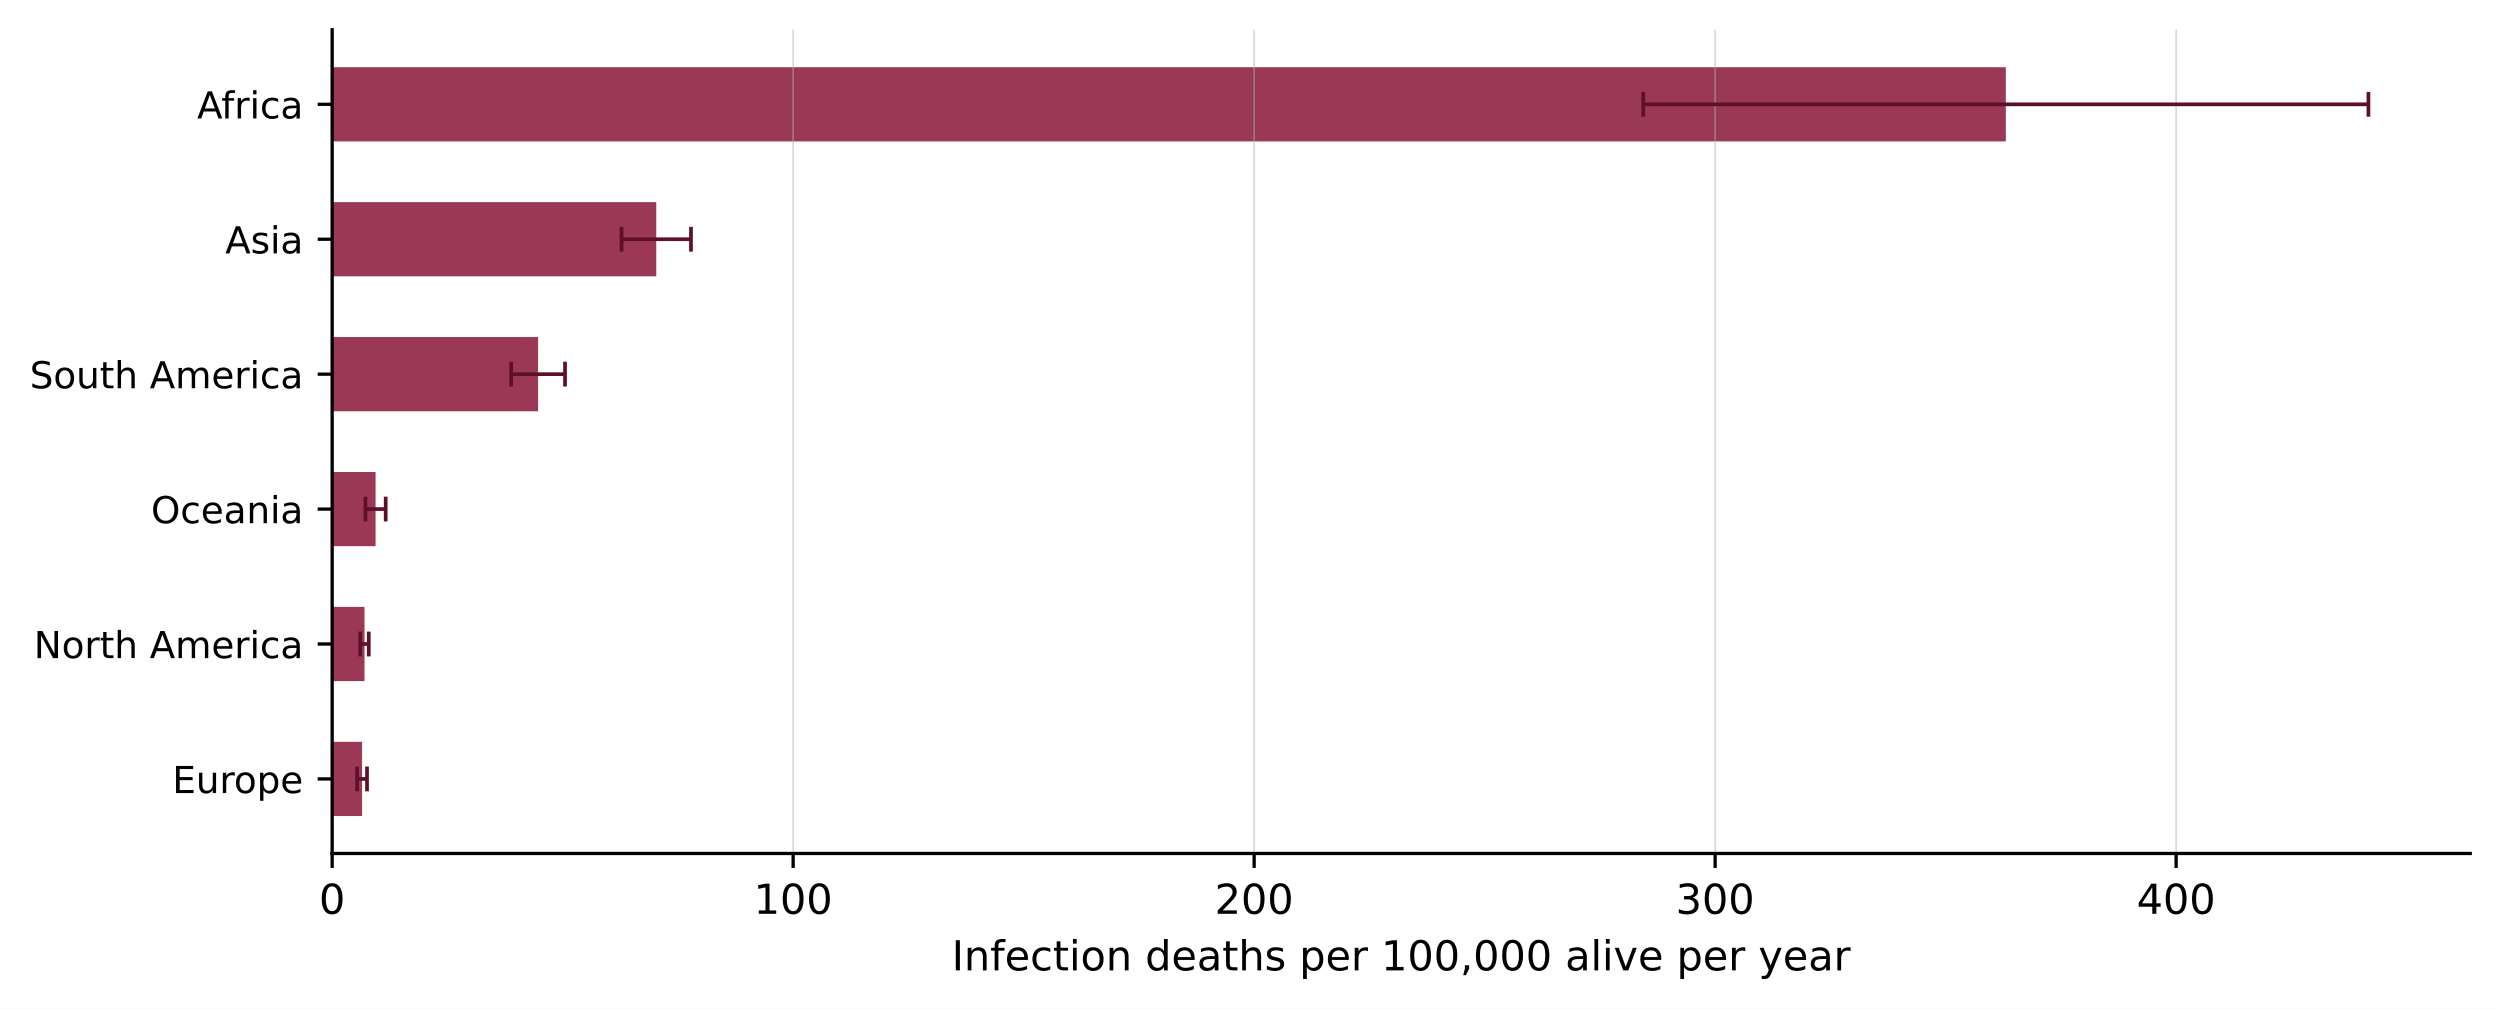
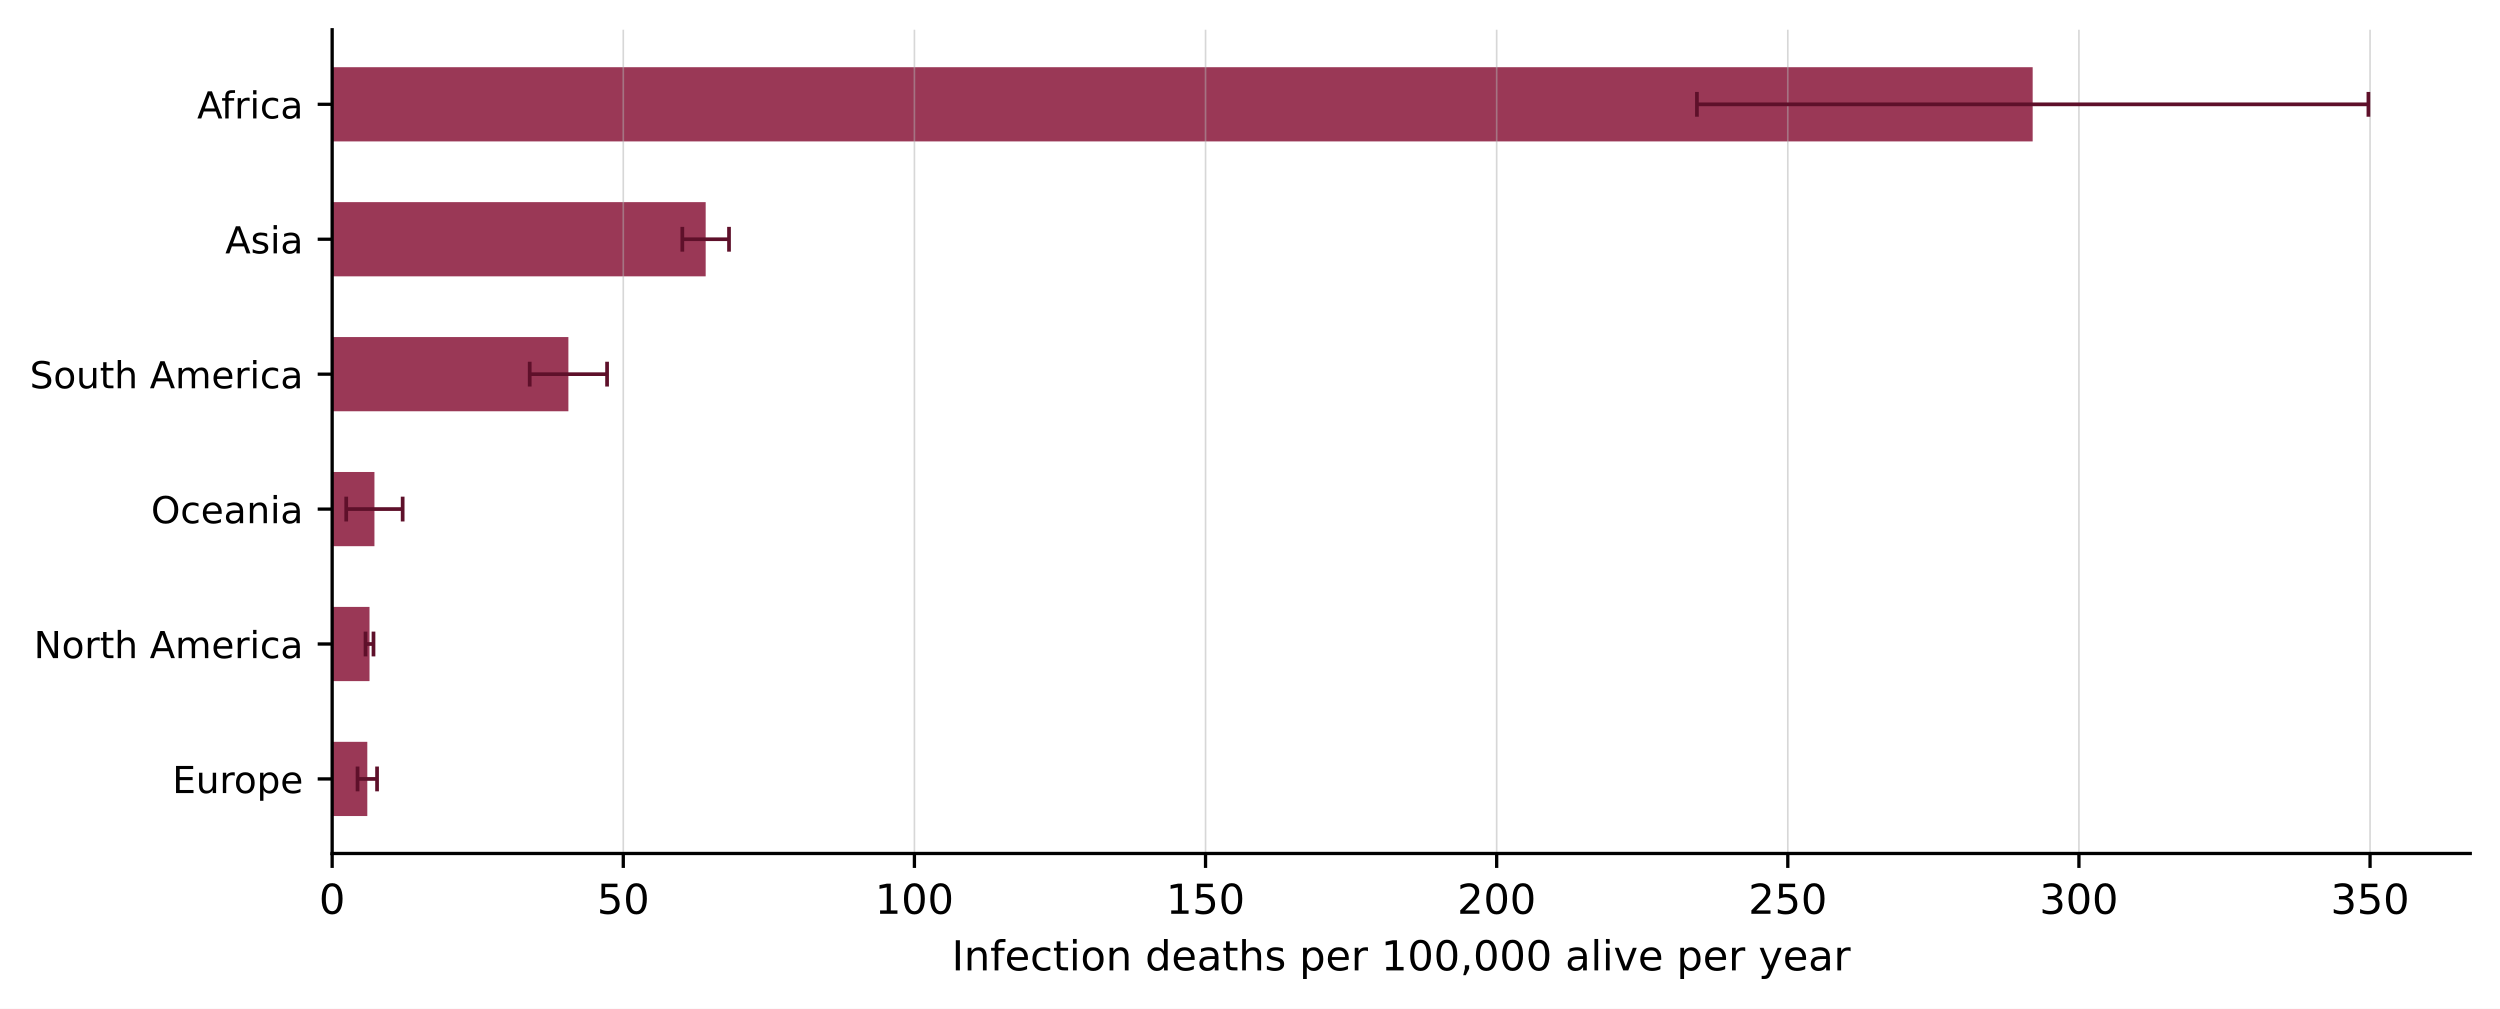
<svg xmlns="http://www.w3.org/2000/svg" xmlns:xlink="http://www.w3.org/1999/xlink" width="604.702pt" height="243.996pt" viewBox="0 0 604.702 243.996" version="1.1">
  <defs>
    <style type="text/css">*{stroke-linejoin: round; stroke-linecap: butt}</style>
  </defs>
  <g id="figure_1">
    <g id="patch_1">
      <path d="M 0 243.996  L 604.702 243.996  L 604.702 0  L 0 0  z " style="fill: #ffffff" />
    </g>
    <g id="axes_1">
      <g id="patch_2">
        <path d="M 80.342 206.44  L 597.502 206.44  L 597.502 7.2  L 80.342 7.2  z " style="fill: #ffffff" />
      </g>
      <g id="patch_3">
-         <path d="M 80.342 197.384  L 87.577 197.384  L 87.577 179.434  L 80.342 179.434  z " clip-path="url(#p9f3460ccd0)" style="fill: #8c1d40; opacity: 0.88" />
+         <path d="M 80.342 197.384  L 88.844 197.384  L 88.844 179.434  L 80.342 179.434  z " clip-path="url(#p52e1e4021e)" style="fill: #8c1d40; opacity: 0.88" />
      </g>
      <g id="patch_4">
-         <path d="M 80.342 164.748  L 88.167 164.748  L 88.167 146.799  L 80.342 146.799  z " clip-path="url(#p9f3460ccd0)" style="fill: #8c1d40; opacity: 0.88" />
+         <path d="M 80.342 164.748  L 89.377 164.748  L 89.377 146.799  L 80.342 146.799  z " clip-path="url(#p52e1e4021e)" style="fill: #8c1d40; opacity: 0.88" />
      </g>
      <g id="patch_5">
-         <path d="M 80.342 132.113  L 90.844 132.113  L 90.844 114.163  L 80.342 114.163  z " clip-path="url(#p9f3460ccd0)" style="fill: #8c1d40; opacity: 0.88" />
+         <path d="M 80.342 132.113  L 90.57 132.113  L 90.57 114.163  L 80.342 114.163  z " clip-path="url(#p52e1e4021e)" style="fill: #8c1d40; opacity: 0.88" />
      </g>
      <g id="patch_6">
-         <path d="M 80.342 99.477  L 130.154 99.477  L 130.154 81.527  L 80.342 81.527  z " clip-path="url(#p9f3460ccd0)" style="fill: #8c1d40; opacity: 0.88" />
+         <path d="M 80.342 99.477  L 137.483 99.477  L 137.483 81.527  L 80.342 81.527  z " clip-path="url(#p52e1e4021e)" style="fill: #8c1d40; opacity: 0.88" />
      </g>
      <g id="patch_7">
-         <path d="M 80.342 66.841  L 158.737 66.841  L 158.737 48.892  L 80.342 48.892  z " clip-path="url(#p9f3460ccd0)" style="fill: #8c1d40; opacity: 0.88" />
+         <path d="M 80.342 66.841  L 170.689 66.841  L 170.689 48.892  L 80.342 48.892  z " clip-path="url(#p52e1e4021e)" style="fill: #8c1d40; opacity: 0.88" />
      </g>
      <g id="patch_8">
-         <path d="M 80.342 34.206  L 485.17 34.206  L 485.17 16.256  L 80.342 16.256  z " clip-path="url(#p9f3460ccd0)" style="fill: #8c1d40; opacity: 0.88" />
+         <path d="M 80.342 34.206  L 491.664 34.206  L 491.664 16.256  L 80.342 16.256  z " clip-path="url(#p52e1e4021e)" style="fill: #8c1d40; opacity: 0.88" />
      </g>
      <g id="matplotlib.axis_1">
        <g id="xtick_1">
          <g id="line2d_1">
-             <path d="M 80.342 206.44  L 80.342 7.2  " clip-path="url(#p9f3460ccd0)" style="fill: none; stroke: #b0b0b0; stroke-opacity: 0.5; stroke-width: 0.4; stroke-linecap: square" />
+             <path d="M 80.342 206.44  L 80.342 7.2  " clip-path="url(#p52e1e4021e)" style="fill: none; stroke: #b0b0b0; stroke-opacity: 0.5; stroke-width: 0.4; stroke-linecap: square" />
          </g>
          <g id="line2d_2">
            <defs>
-               <path id="m92a4e7bea8" d="M 0 0  L 0 3.5  " style="stroke: #000000; stroke-width: 0.8" />
+               <path id="m7bccf82048" d="M 0 0  L 0 3.5  " style="stroke: #000000; stroke-width: 0.8" />
            </defs>
            <g>
-               <use xlink:href="#m92a4e7bea8" x="80.342" y="206.44" style="stroke: #000000; stroke-width: 0.8" />
+               <use xlink:href="#m7bccf82048" x="80.342" y="206.44" style="stroke: #000000; stroke-width: 0.8" />
            </g>
          </g>
          <g id="text_1">
            <g transform="translate(77.16031 221.0384) scale(0.1 -0.1)">
              <defs>
                <path id="DejaVuSans-30" d="M 2034 4250  Q 1547 4250 1301 3770  Q 1056 3291 1056 2328  Q 1056 1369 1301 889  Q 1547 409 2034 409  Q 2525 409 2770 889  Q 3016 1369 3016 2328  Q 3016 3291 2770 3770  Q 2525 4250 2034 4250  z M 2034 4750  Q 2819 4750 3233 4129  Q 3647 3509 3647 2328  Q 3647 1150 3233 529  Q 2819 -91 2034 -91  Q 1250 -91 836 529  Q 422 1150 422 2328  Q 422 3509 836 4129  Q 1250 4750 2034 4750  z " transform="scale(0.015625)" />
              </defs>
              <use xlink:href="#DejaVuSans-30" />
            </g>
          </g>
        </g>
        <g id="xtick_2">
          <g id="line2d_3">
-             <path d="M 191.847 206.44  L 191.847 7.2  " clip-path="url(#p9f3460ccd0)" style="fill: none; stroke: #b0b0b0; stroke-opacity: 0.5; stroke-width: 0.4; stroke-linecap: square" />
+             <path d="M 150.76 206.44  L 150.76 7.2  " clip-path="url(#p52e1e4021e)" style="fill: none; stroke: #b0b0b0; stroke-opacity: 0.5; stroke-width: 0.4; stroke-linecap: square" />
          </g>
          <g id="line2d_4">
            <g>
-               <use xlink:href="#m92a4e7bea8" x="191.847" y="206.44" style="stroke: #000000; stroke-width: 0.8" />
+               <use xlink:href="#m7bccf82048" x="150.76" y="206.44" style="stroke: #000000; stroke-width: 0.8" />
            </g>
          </g>
          <g id="text_2">
-             <g transform="translate(182.3034 221.0384) scale(0.1 -0.1)">
+             <g transform="translate(144.3975 221.0384) scale(0.1 -0.1)">
+               <defs>
+                 <path id="DejaVuSans-35" d="M 691 4666  L 3169 4666  L 3169 4134  L 1269 4134  L 1269 2991  Q 1406 3038 1543 3061  Q 1681 3084 1819 3084  Q 2600 3084 3056 2656  Q 3513 2228 3513 1497  Q 3513 744 3044 326  Q 2575 -91 1722 -91  Q 1428 -91 1123 -41  Q 819 9 494 109  L 494 744  Q 775 591 1075 516  Q 1375 441 1709 441  Q 2250 441 2565 725  Q 2881 1009 2881 1497  Q 2881 1984 2565 2268  Q 2250 2553 1709 2553  Q 1456 2553 1204 2497  Q 953 2441 691 2322  L 691 4666  z " transform="scale(0.015625)" />
+               </defs>
+               <use xlink:href="#DejaVuSans-35" />
+               <use xlink:href="#DejaVuSans-30" transform="translate(63.62305 0)" />
+             </g>
+           </g>
+         </g>
+         <g id="xtick_3">
+           <g id="line2d_5">
+             <path d="M 221.179 206.44  L 221.179 7.2  " clip-path="url(#p52e1e4021e)" style="fill: none; stroke: #b0b0b0; stroke-opacity: 0.5; stroke-width: 0.4; stroke-linecap: square" />
+           </g>
+           <g id="line2d_6">
+             <g>
+               <use xlink:href="#m7bccf82048" x="221.179" y="206.44" style="stroke: #000000; stroke-width: 0.8" />
+             </g>
+           </g>
+           <g id="text_3">
+             <g transform="translate(211.6348 221.0384) scale(0.1 -0.1)">
              <defs>
                <path id="DejaVuSans-31" d="M 794 531  L 1825 531  L 1825 4091  L 703 3866  L 703 4441  L 1819 4666  L 2450 4666  L 2450 531  L 3481 531  L 3481 0  L 794 0  L 794 531  z " transform="scale(0.015625)" />
              </defs>
              <use xlink:href="#DejaVuSans-31" />
              <use xlink:href="#DejaVuSans-30" transform="translate(63.62305 0)" />
              <use xlink:href="#DejaVuSans-30" transform="translate(127.2461 0)" />
            </g>
          </g>
        </g>
-         <g id="xtick_3">
-           <g id="line2d_5">
-             <path d="M 303.353 206.44  L 303.353 7.2  " clip-path="url(#p9f3460ccd0)" style="fill: none; stroke: #b0b0b0; stroke-opacity: 0.5; stroke-width: 0.4; stroke-linecap: square" />
-           </g>
-           <g id="line2d_6">
-             <g>
-               <use xlink:href="#m92a4e7bea8" x="303.353" y="206.44" style="stroke: #000000; stroke-width: 0.8" />
-             </g>
-           </g>
-           <g id="text_3">
-             <g transform="translate(293.8089 221.0384) scale(0.1 -0.1)">
+         <g id="xtick_4">
+           <g id="line2d_7">
+             <path d="M 291.597 206.44  L 291.597 7.2  " clip-path="url(#p52e1e4021e)" style="fill: none; stroke: #b0b0b0; stroke-opacity: 0.5; stroke-width: 0.4; stroke-linecap: square" />
+           </g>
+           <g id="line2d_8">
+             <g>
+               <use xlink:href="#m7bccf82048" x="291.597" y="206.44" style="stroke: #000000; stroke-width: 0.8" />
+             </g>
+           </g>
+           <g id="text_4">
+             <g transform="translate(282.0532 221.0384) scale(0.1 -0.1)">
+               <use xlink:href="#DejaVuSans-31" />
+               <use xlink:href="#DejaVuSans-35" transform="translate(63.62305 0)" />
+               <use xlink:href="#DejaVuSans-30" transform="translate(127.2461 0)" />
+             </g>
+           </g>
+         </g>
+         <g id="xtick_5">
+           <g id="line2d_9">
+             <path d="M 362.015 206.44  L 362.015 7.2  " clip-path="url(#p52e1e4021e)" style="fill: none; stroke: #b0b0b0; stroke-opacity: 0.5; stroke-width: 0.4; stroke-linecap: square" />
+           </g>
+           <g id="line2d_10">
+             <g>
+               <use xlink:href="#m7bccf82048" x="362.015" y="206.44" style="stroke: #000000; stroke-width: 0.8" />
+             </g>
+           </g>
+           <g id="text_5">
+             <g transform="translate(352.4717 221.0384) scale(0.1 -0.1)">
              <defs>
                <path id="DejaVuSans-32" d="M 1228 531  L 3431 531  L 3431 0  L 469 0  L 469 531  Q 828 903 1448 1529  Q 2069 2156 2228 2338  Q 2531 2678 2651 2914  Q 2772 3150 2772 3378  Q 2772 3750 2511 3984  Q 2250 4219 1831 4219  Q 1534 4219 1204 4116  Q 875 4013 500 3803  L 500 4441  Q 881 4594 1212 4672  Q 1544 4750 1819 4750  Q 2544 4750 2975 4387  Q 3406 4025 3406 3419  Q 3406 3131 3298 2873  Q 3191 2616 2906 2266  Q 2828 2175 2409 1742  Q 1991 1309 1228 531  z " transform="scale(0.015625)" />
              </defs>
              <use xlink:href="#DejaVuSans-32" />
              <use xlink:href="#DejaVuSans-30" transform="translate(63.62305 0)" />
              <use xlink:href="#DejaVuSans-30" transform="translate(127.2461 0)" />
            </g>
          </g>
        </g>
-         <g id="xtick_4">
-           <g id="line2d_7">
-             <path d="M 414.858 206.44  L 414.858 7.2  " clip-path="url(#p9f3460ccd0)" style="fill: none; stroke: #b0b0b0; stroke-opacity: 0.5; stroke-width: 0.4; stroke-linecap: square" />
-           </g>
-           <g id="line2d_8">
-             <g>
-               <use xlink:href="#m92a4e7bea8" x="414.858" y="206.44" style="stroke: #000000; stroke-width: 0.8" />
-             </g>
-           </g>
-           <g id="text_4">
-             <g transform="translate(405.3145 221.0384) scale(0.1 -0.1)">
+         <g id="xtick_6">
+           <g id="line2d_11">
+             <path d="M 432.434 206.44  L 432.434 7.2  " clip-path="url(#p52e1e4021e)" style="fill: none; stroke: #b0b0b0; stroke-opacity: 0.5; stroke-width: 0.4; stroke-linecap: square" />
+           </g>
+           <g id="line2d_12">
+             <g>
+               <use xlink:href="#m7bccf82048" x="432.434" y="206.44" style="stroke: #000000; stroke-width: 0.8" />
+             </g>
+           </g>
+           <g id="text_6">
+             <g transform="translate(422.8902 221.0384) scale(0.1 -0.1)">
+               <use xlink:href="#DejaVuSans-32" />
+               <use xlink:href="#DejaVuSans-35" transform="translate(63.62305 0)" />
+               <use xlink:href="#DejaVuSans-30" transform="translate(127.2461 0)" />
+             </g>
+           </g>
+         </g>
+         <g id="xtick_7">
+           <g id="line2d_13">
+             <path d="M 502.852 206.44  L 502.852 7.2  " clip-path="url(#p52e1e4021e)" style="fill: none; stroke: #b0b0b0; stroke-opacity: 0.5; stroke-width: 0.4; stroke-linecap: square" />
+           </g>
+           <g id="line2d_14">
+             <g>
+               <use xlink:href="#m7bccf82048" x="502.852" y="206.44" style="stroke: #000000; stroke-width: 0.8" />
+             </g>
+           </g>
+           <g id="text_7">
+             <g transform="translate(493.3087 221.0384) scale(0.1 -0.1)">
              <defs>
                <path id="DejaVuSans-33" d="M 2597 2516  Q 3050 2419 3304 2112  Q 3559 1806 3559 1356  Q 3559 666 3084 287  Q 2609 -91 1734 -91  Q 1441 -91 1130 -33  Q 819 25 488 141  L 488 750  Q 750 597 1062 519  Q 1375 441 1716 441  Q 2309 441 2620 675  Q 2931 909 2931 1356  Q 2931 1769 2642 2001  Q 2353 2234 1838 2234  L 1294 2234  L 1294 2753  L 1863 2753  Q 2328 2753 2575 2939  Q 2822 3125 2822 3475  Q 2822 3834 2567 4026  Q 2313 4219 1838 4219  Q 1578 4219 1281 4162  Q 984 4106 628 3988  L 628 4550  Q 988 4650 1302 4700  Q 1616 4750 1894 4750  Q 2613 4750 3031 4423  Q 3450 4097 3450 3541  Q 3450 3153 3228 2886  Q 3006 2619 2597 2516  z " transform="scale(0.015625)" />
              </defs>
              <use xlink:href="#DejaVuSans-33" />
              <use xlink:href="#DejaVuSans-30" transform="translate(63.62305 0)" />
              <use xlink:href="#DejaVuSans-30" transform="translate(127.2461 0)" />
            </g>
          </g>
        </g>
-         <g id="xtick_5">
-           <g id="line2d_9">
-             <path d="M 526.364 206.44  L 526.364 7.2  " clip-path="url(#p9f3460ccd0)" style="fill: none; stroke: #b0b0b0; stroke-opacity: 0.5; stroke-width: 0.4; stroke-linecap: square" />
-           </g>
-           <g id="line2d_10">
-             <g>
-               <use xlink:href="#m92a4e7bea8" x="526.364" y="206.44" style="stroke: #000000; stroke-width: 0.8" />
-             </g>
-           </g>
-           <g id="text_5">
-             <g transform="translate(516.82 221.0384) scale(0.1 -0.1)">
-               <defs>
-                 <path id="DejaVuSans-34" d="M 2419 4116  L 825 1625  L 2419 1625  L 2419 4116  z M 2253 4666  L 3047 4666  L 3047 1625  L 3713 1625  L 3713 1100  L 3047 1100  L 3047 0  L 2419 0  L 2419 1100  L 313 1100  L 313 1709  L 2253 4666  z " transform="scale(0.015625)" />
-               </defs>
-               <use xlink:href="#DejaVuSans-34" />
-               <use xlink:href="#DejaVuSans-30" transform="translate(63.62305 0)" />
-               <use xlink:href="#DejaVuSans-30" transform="translate(127.2461 0)" />
-             </g>
-           </g>
-         </g>
-         <g id="text_6">
+         <g id="xtick_8">
+           <g id="line2d_15">
+             <path d="M 573.271 206.44  L 573.271 7.2  " clip-path="url(#p52e1e4021e)" style="fill: none; stroke: #b0b0b0; stroke-opacity: 0.5; stroke-width: 0.4; stroke-linecap: square" />
+           </g>
+           <g id="line2d_16">
+             <g>
+               <use xlink:href="#m7bccf82048" x="573.271" y="206.44" style="stroke: #000000; stroke-width: 0.8" />
+             </g>
+           </g>
+           <g id="text_8">
+             <g transform="translate(563.7271 221.0384) scale(0.1 -0.1)">
+               <use xlink:href="#DejaVuSans-33" />
+               <use xlink:href="#DejaVuSans-35" transform="translate(63.62305 0)" />
+               <use xlink:href="#DejaVuSans-30" transform="translate(127.2461 0)" />
+             </g>
+           </g>
+         </g>
+         <g id="text_9">
          <g transform="translate(230.2091 234.7166) scale(0.1 -0.1)">
            <defs>
              <path id="DejaVuSans-49" d="M 628 4666  L 1259 4666  L 1259 0  L 628 0  L 628 4666  z " transform="scale(0.015625)" />
              <path id="DejaVuSans-6e" d="M 3513 2113  L 3513 0  L 2938 0  L 2938 2094  Q 2938 2591 2744 2837  Q 2550 3084 2163 3084  Q 1697 3084 1428 2787  Q 1159 2491 1159 1978  L 1159 0  L 581 0  L 581 3500  L 1159 3500  L 1159 2956  Q 1366 3272 1645 3428  Q 1925 3584 2291 3584  Q 2894 3584 3203 3211  Q 3513 2838 3513 2113  z " transform="scale(0.015625)" />
              <path id="DejaVuSans-66" d="M 2375 4863  L 2375 4384  L 1825 4384  Q 1516 4384 1395 4259  Q 1275 4134 1275 3809  L 1275 3500  L 2222 3500  L 2222 3053  L 1275 3053  L 1275 0  L 697 0  L 697 3053  L 147 3053  L 147 3500  L 697 3500  L 697 3744  Q 697 4328 969 4595  Q 1241 4863 1831 4863  L 2375 4863  z " transform="scale(0.015625)" />
              <path id="DejaVuSans-65" d="M 3597 1894  L 3597 1613  L 953 1613  Q 991 1019 1311 708  Q 1631 397 2203 397  Q 2534 397 2845 478  Q 3156 559 3463 722  L 3463 178  Q 3153 47 2828 -22  Q 2503 -91 2169 -91  Q 1331 -91 842 396  Q 353 884 353 1716  Q 353 2575 817 3079  Q 1281 3584 2069 3584  Q 2775 3584 3186 3129  Q 3597 2675 3597 1894  z M 3022 2063  Q 3016 2534 2758 2815  Q 2500 3097 2075 3097  Q 1594 3097 1305 2825  Q 1016 2553 972 2059  L 3022 2063  z " transform="scale(0.015625)" />
              <path id="DejaVuSans-63" d="M 3122 3366  L 3122 2828  Q 2878 2963 2633 3030  Q 2388 3097 2138 3097  Q 1578 3097 1268 2742  Q 959 2388 959 1747  Q 959 1106 1268 751  Q 1578 397 2138 397  Q 2388 397 2633 464  Q 2878 531 3122 666  L 3122 134  Q 2881 22 2623 -34  Q 2366 -91 2075 -91  Q 1284 -91 818 406  Q 353 903 353 1747  Q 353 2603 823 3093  Q 1294 3584 2113 3584  Q 2378 3584 2631 3529  Q 2884 3475 3122 3366  z " transform="scale(0.015625)" />
              <path id="DejaVuSans-74" d="M 1172 4494  L 1172 3500  L 2356 3500  L 2356 3053  L 1172 3053  L 1172 1153  Q 1172 725 1289 603  Q 1406 481 1766 481  L 2356 481  L 2356 0  L 1766 0  Q 1100 0 847 248  Q 594 497 594 1153  L 594 3053  L 172 3053  L 172 3500  L 594 3500  L 594 4494  L 1172 4494  z " transform="scale(0.015625)" />
              <path id="DejaVuSans-69" d="M 603 3500  L 1178 3500  L 1178 0  L 603 0  L 603 3500  z M 603 4863  L 1178 4863  L 1178 4134  L 603 4134  L 603 4863  z " transform="scale(0.015625)" />
              <path id="DejaVuSans-6f" d="M 1959 3097  Q 1497 3097 1228 2736  Q 959 2375 959 1747  Q 959 1119 1226 758  Q 1494 397 1959 397  Q 2419 397 2687 759  Q 2956 1122 2956 1747  Q 2956 2369 2687 2733  Q 2419 3097 1959 3097  z M 1959 3584  Q 2709 3584 3137 3096  Q 3566 2609 3566 1747  Q 3566 888 3137 398  Q 2709 -91 1959 -91  Q 1206 -91 779 398  Q 353 888 353 1747  Q 353 2609 779 3096  Q 1206 3584 1959 3584  z " transform="scale(0.015625)" />
              <path id="DejaVuSans-20" transform="scale(0.015625)" />
              <path id="DejaVuSans-64" d="M 2906 2969  L 2906 4863  L 3481 4863  L 3481 0  L 2906 0  L 2906 525  Q 2725 213 2448 61  Q 2172 -91 1784 -91  Q 1150 -91 751 415  Q 353 922 353 1747  Q 353 2572 751 3078  Q 1150 3584 1784 3584  Q 2172 3584 2448 3432  Q 2725 3281 2906 2969  z M 947 1747  Q 947 1113 1208 752  Q 1469 391 1925 391  Q 2381 391 2643 752  Q 2906 1113 2906 1747  Q 2906 2381 2643 2742  Q 2381 3103 1925 3103  Q 1469 3103 1208 2742  Q 947 2381 947 1747  z " transform="scale(0.015625)" />
              <path id="DejaVuSans-61" d="M 2194 1759  Q 1497 1759 1228 1600  Q 959 1441 959 1056  Q 959 750 1161 570  Q 1363 391 1709 391  Q 2188 391 2477 730  Q 2766 1069 2766 1631  L 2766 1759  L 2194 1759  z M 3341 1997  L 3341 0  L 2766 0  L 2766 531  Q 2569 213 2275 61  Q 1981 -91 1556 -91  Q 1019 -91 701 211  Q 384 513 384 1019  Q 384 1609 779 1909  Q 1175 2209 1959 2209  L 2766 2209  L 2766 2266  Q 2766 2663 2505 2880  Q 2244 3097 1772 3097  Q 1472 3097 1187 3025  Q 903 2953 641 2809  L 641 3341  Q 956 3463 1253 3523  Q 1550 3584 1831 3584  Q 2591 3584 2966 3190  Q 3341 2797 3341 1997  z " transform="scale(0.015625)" />
              <path id="DejaVuSans-68" d="M 3513 2113  L 3513 0  L 2938 0  L 2938 2094  Q 2938 2591 2744 2837  Q 2550 3084 2163 3084  Q 1697 3084 1428 2787  Q 1159 2491 1159 1978  L 1159 0  L 581 0  L 581 4863  L 1159 4863  L 1159 2956  Q 1366 3272 1645 3428  Q 1925 3584 2291 3584  Q 2894 3584 3203 3211  Q 3513 2838 3513 2113  z " transform="scale(0.015625)" />
              <path id="DejaVuSans-73" d="M 2834 3397  L 2834 2853  Q 2591 2978 2328 3040  Q 2066 3103 1784 3103  Q 1356 3103 1142 2972  Q 928 2841 928 2578  Q 928 2378 1081 2264  Q 1234 2150 1697 2047  L 1894 2003  Q 2506 1872 2764 1633  Q 3022 1394 3022 966  Q 3022 478 2636 193  Q 2250 -91 1575 -91  Q 1294 -91 989 -36  Q 684 19 347 128  L 347 722  Q 666 556 975 473  Q 1284 391 1588 391  Q 1994 391 2212 530  Q 2431 669 2431 922  Q 2431 1156 2273 1281  Q 2116 1406 1581 1522  L 1381 1569  Q 847 1681 609 1914  Q 372 2147 372 2553  Q 372 3047 722 3315  Q 1072 3584 1716 3584  Q 2034 3584 2315 3537  Q 2597 3491 2834 3397  z " transform="scale(0.015625)" />
              <path id="DejaVuSans-70" d="M 1159 525  L 1159 -1331  L 581 -1331  L 581 3500  L 1159 3500  L 1159 2969  Q 1341 3281 1617 3432  Q 1894 3584 2278 3584  Q 2916 3584 3314 3078  Q 3713 2572 3713 1747  Q 3713 922 3314 415  Q 2916 -91 2278 -91  Q 1894 -91 1617 61  Q 1341 213 1159 525  z M 3116 1747  Q 3116 2381 2855 2742  Q 2594 3103 2138 3103  Q 1681 3103 1420 2742  Q 1159 2381 1159 1747  Q 1159 1113 1420 752  Q 1681 391 2138 391  Q 2594 391 2855 752  Q 3116 1113 3116 1747  z " transform="scale(0.015625)" />
              <path id="DejaVuSans-72" d="M 2631 2963  Q 2534 3019 2420 3045  Q 2306 3072 2169 3072  Q 1681 3072 1420 2755  Q 1159 2438 1159 1844  L 1159 0  L 581 0  L 581 3500  L 1159 3500  L 1159 2956  Q 1341 3275 1631 3429  Q 1922 3584 2338 3584  Q 2397 3584 2469 3576  Q 2541 3569 2628 3553  L 2631 2963  z " transform="scale(0.015625)" />
              <path id="DejaVuSans-2c" d="M 750 794  L 1409 794  L 1409 256  L 897 -744  L 494 -744  L 750 256  L 750 794  z " transform="scale(0.015625)" />
              <path id="DejaVuSans-6c" d="M 603 4863  L 1178 4863  L 1178 0  L 603 0  L 603 4863  z " transform="scale(0.015625)" />
              <path id="DejaVuSans-76" d="M 191 3500  L 800 3500  L 1894 563  L 2988 3500  L 3597 3500  L 2284 0  L 1503 0  L 191 3500  z " transform="scale(0.015625)" />
              <path id="DejaVuSans-79" d="M 2059 -325  Q 1816 -950 1584 -1140  Q 1353 -1331 966 -1331  L 506 -1331  L 506 -850  L 844 -850  Q 1081 -850 1212 -737  Q 1344 -625 1503 -206  L 1606 56  L 191 3500  L 800 3500  L 1894 763  L 2988 3500  L 3597 3500  L 2059 -325  z " transform="scale(0.015625)" />
            </defs>
            <use xlink:href="#DejaVuSans-49" />
            <use xlink:href="#DejaVuSans-6e" transform="translate(29.49219 0)" />
            <use xlink:href="#DejaVuSans-66" transform="translate(92.87109 0)" />
            <use xlink:href="#DejaVuSans-65" transform="translate(128.0762 0)" />
            <use xlink:href="#DejaVuSans-63" transform="translate(189.5996 0)" />
            <use xlink:href="#DejaVuSans-74" transform="translate(244.5801 0)" />
            <use xlink:href="#DejaVuSans-69" transform="translate(283.7891 0)" />
            <use xlink:href="#DejaVuSans-6f" transform="translate(311.5723 0)" />
            <use xlink:href="#DejaVuSans-6e" transform="translate(372.7539 0)" />
            <use xlink:href="#DejaVuSans-20" transform="translate(436.1328 0)" />
            <use xlink:href="#DejaVuSans-64" transform="translate(467.9199 0)" />
            <use xlink:href="#DejaVuSans-65" transform="translate(531.3965 0)" />
            <use xlink:href="#DejaVuSans-61" transform="translate(592.9199 0)" />
            <use xlink:href="#DejaVuSans-74" transform="translate(654.1992 0)" />
            <use xlink:href="#DejaVuSans-68" transform="translate(693.4082 0)" />
            <use xlink:href="#DejaVuSans-73" transform="translate(756.7871 0)" />
            <use xlink:href="#DejaVuSans-20" transform="translate(808.8867 0)" />
            <use xlink:href="#DejaVuSans-70" transform="translate(840.6738 0)" />
            <use xlink:href="#DejaVuSans-65" transform="translate(904.1504 0)" />
            <use xlink:href="#DejaVuSans-72" transform="translate(965.6738 0)" />
            <use xlink:href="#DejaVuSans-20" transform="translate(1006.787 0)" />
            <use xlink:href="#DejaVuSans-31" transform="translate(1038.574 0)" />
            <use xlink:href="#DejaVuSans-30" transform="translate(1102.197 0)" />
            <use xlink:href="#DejaVuSans-30" transform="translate(1165.82 0)" />
            <use xlink:href="#DejaVuSans-2c" transform="translate(1229.443 0)" />
            <use xlink:href="#DejaVuSans-30" transform="translate(1261.23 0)" />
            <use xlink:href="#DejaVuSans-30" transform="translate(1324.854 0)" />
            <use xlink:href="#DejaVuSans-30" transform="translate(1388.477 0)" />
            <use xlink:href="#DejaVuSans-20" transform="translate(1452.1 0)" />
            <use xlink:href="#DejaVuSans-61" transform="translate(1483.887 0)" />
            <use xlink:href="#DejaVuSans-6c" transform="translate(1545.166 0)" />
            <use xlink:href="#DejaVuSans-69" transform="translate(1572.949 0)" />
            <use xlink:href="#DejaVuSans-76" transform="translate(1600.732 0)" />
            <use xlink:href="#DejaVuSans-65" transform="translate(1659.912 0)" />
            <use xlink:href="#DejaVuSans-20" transform="translate(1721.436 0)" />
            <use xlink:href="#DejaVuSans-70" transform="translate(1753.223 0)" />
            <use xlink:href="#DejaVuSans-65" transform="translate(1816.699 0)" />
            <use xlink:href="#DejaVuSans-72" transform="translate(1878.223 0)" />
            <use xlink:href="#DejaVuSans-20" transform="translate(1919.336 0)" />
            <use xlink:href="#DejaVuSans-79" transform="translate(1951.123 0)" />
            <use xlink:href="#DejaVuSans-65" transform="translate(2010.303 0)" />
            <use xlink:href="#DejaVuSans-61" transform="translate(2071.826 0)" />
            <use xlink:href="#DejaVuSans-72" transform="translate(2133.105 0)" />
          </g>
        </g>
      </g>
      <g id="matplotlib.axis_2">
        <g id="ytick_1">
-           <g id="line2d_11">
+           <g id="line2d_17">
            <defs>
-               <path id="m412f0f9294" d="M 0 0  L -3.5 0  " style="stroke: #000000; stroke-width: 0.8" />
+               <path id="m96a5aec6d3" d="M 0 0  L -3.5 0  " style="stroke: #000000; stroke-width: 0.8" />
            </defs>
            <g>
-               <use xlink:href="#m412f0f9294" x="80.342" y="188.409" style="stroke: #000000; stroke-width: 0.8" />
-             </g>
-           </g>
-           <g id="text_7">
+               <use xlink:href="#m96a5aec6d3" x="80.342" y="188.409" style="stroke: #000000; stroke-width: 0.8" />
+             </g>
+           </g>
+           <g id="text_10">
            <g transform="translate(41.69531 191.8282) scale(0.09 -0.09)">
              <defs>
                <path id="DejaVuSans-45" d="M 628 4666  L 3578 4666  L 3578 4134  L 1259 4134  L 1259 2753  L 3481 2753  L 3481 2222  L 1259 2222  L 1259 531  L 3634 531  L 3634 0  L 628 0  L 628 4666  z " transform="scale(0.015625)" />
                <path id="DejaVuSans-75" d="M 544 1381  L 544 3500  L 1119 3500  L 1119 1403  Q 1119 906 1312 657  Q 1506 409 1894 409  Q 2359 409 2629 706  Q 2900 1003 2900 1516  L 2900 3500  L 3475 3500  L 3475 0  L 2900 0  L 2900 538  Q 2691 219 2414 64  Q 2138 -91 1772 -91  Q 1169 -91 856 284  Q 544 659 544 1381  z M 1991 3584  L 1991 3584  z " transform="scale(0.015625)" />
              </defs>
              <use xlink:href="#DejaVuSans-45" />
              <use xlink:href="#DejaVuSans-75" transform="translate(63.18359 0)" />
              <use xlink:href="#DejaVuSans-72" transform="translate(126.5625 0)" />
              <use xlink:href="#DejaVuSans-6f" transform="translate(165.4258 0)" />
              <use xlink:href="#DejaVuSans-70" transform="translate(226.6074 0)" />
              <use xlink:href="#DejaVuSans-65" transform="translate(290.084 0)" />
            </g>
          </g>
        </g>
        <g id="ytick_2">
-           <g id="line2d_12">
-             <g>
-               <use xlink:href="#m412f0f9294" x="80.342" y="155.773" style="stroke: #000000; stroke-width: 0.8" />
-             </g>
-           </g>
-           <g id="text_8">
+           <g id="line2d_18">
+             <g>
+               <use xlink:href="#m96a5aec6d3" x="80.342" y="155.773" style="stroke: #000000; stroke-width: 0.8" />
+             </g>
+           </g>
+           <g id="text_11">
            <g transform="translate(8.184375 159.1926) scale(0.09 -0.09)">
              <defs>
                <path id="DejaVuSans-4e" d="M 628 4666  L 1478 4666  L 3547 763  L 3547 4666  L 4159 4666  L 4159 0  L 3309 0  L 1241 3903  L 1241 0  L 628 0  L 628 4666  z " transform="scale(0.015625)" />
                <path id="DejaVuSans-41" d="M 2188 4044  L 1331 1722  L 3047 1722  L 2188 4044  z M 1831 4666  L 2547 4666  L 4325 0  L 3669 0  L 3244 1197  L 1141 1197  L 716 0  L 50 0  L 1831 4666  z " transform="scale(0.015625)" />
                <path id="DejaVuSans-6d" d="M 3328 2828  Q 3544 3216 3844 3400  Q 4144 3584 4550 3584  Q 5097 3584 5394 3201  Q 5691 2819 5691 2113  L 5691 0  L 5113 0  L 5113 2094  Q 5113 2597 4934 2840  Q 4756 3084 4391 3084  Q 3944 3084 3684 2787  Q 3425 2491 3425 1978  L 3425 0  L 2847 0  L 2847 2094  Q 2847 2600 2669 2842  Q 2491 3084 2119 3084  Q 1678 3084 1418 2786  Q 1159 2488 1159 1978  L 1159 0  L 581 0  L 581 3500  L 1159 3500  L 1159 2956  Q 1356 3278 1631 3431  Q 1906 3584 2284 3584  Q 2666 3584 2933 3390  Q 3200 3197 3328 2828  z " transform="scale(0.015625)" />
              </defs>
              <use xlink:href="#DejaVuSans-4e" />
              <use xlink:href="#DejaVuSans-6f" transform="translate(74.80469 0)" />
              <use xlink:href="#DejaVuSans-72" transform="translate(135.9863 0)" />
              <use xlink:href="#DejaVuSans-74" transform="translate(177.0996 0)" />
              <use xlink:href="#DejaVuSans-68" transform="translate(216.3086 0)" />
              <use xlink:href="#DejaVuSans-20" transform="translate(279.6875 0)" />
              <use xlink:href="#DejaVuSans-41" transform="translate(311.4746 0)" />
              <use xlink:href="#DejaVuSans-6d" transform="translate(379.8828 0)" />
              <use xlink:href="#DejaVuSans-65" transform="translate(477.2949 0)" />
              <use xlink:href="#DejaVuSans-72" transform="translate(538.8184 0)" />
              <use xlink:href="#DejaVuSans-69" transform="translate(579.9316 0)" />
              <use xlink:href="#DejaVuSans-63" transform="translate(607.7148 0)" />
              <use xlink:href="#DejaVuSans-61" transform="translate(662.6953 0)" />
            </g>
          </g>
        </g>
        <g id="ytick_3">
-           <g id="line2d_13">
-             <g>
-               <use xlink:href="#m412f0f9294" x="80.342" y="123.138" style="stroke: #000000; stroke-width: 0.8" />
-             </g>
-           </g>
-           <g id="text_9">
+           <g id="line2d_19">
+             <g>
+               <use xlink:href="#m96a5aec6d3" x="80.342" y="123.138" style="stroke: #000000; stroke-width: 0.8" />
+             </g>
+           </g>
+           <g id="text_12">
            <g transform="translate(36.53578 126.5571) scale(0.09 -0.09)">
              <defs>
                <path id="DejaVuSans-4f" d="M 2522 4238  Q 1834 4238 1429 3725  Q 1025 3213 1025 2328  Q 1025 1447 1429 934  Q 1834 422 2522 422  Q 3209 422 3611 934  Q 4013 1447 4013 2328  Q 4013 3213 3611 3725  Q 3209 4238 2522 4238  z M 2522 4750  Q 3503 4750 4090 4092  Q 4678 3434 4678 2328  Q 4678 1225 4090 567  Q 3503 -91 2522 -91  Q 1538 -91 948 565  Q 359 1222 359 2328  Q 359 3434 948 4092  Q 1538 4750 2522 4750  z " transform="scale(0.015625)" />
              </defs>
              <use xlink:href="#DejaVuSans-4f" />
              <use xlink:href="#DejaVuSans-63" transform="translate(78.71094 0)" />
              <use xlink:href="#DejaVuSans-65" transform="translate(133.6914 0)" />
              <use xlink:href="#DejaVuSans-61" transform="translate(195.2148 0)" />
              <use xlink:href="#DejaVuSans-6e" transform="translate(256.4941 0)" />
              <use xlink:href="#DejaVuSans-69" transform="translate(319.873 0)" />
              <use xlink:href="#DejaVuSans-61" transform="translate(347.6562 0)" />
            </g>
          </g>
        </g>
        <g id="ytick_4">
-           <g id="line2d_14">
-             <g>
-               <use xlink:href="#m412f0f9294" x="80.342" y="90.502" style="stroke: #000000; stroke-width: 0.8" />
-             </g>
-           </g>
-           <g id="text_10">
+           <g id="line2d_20">
+             <g>
+               <use xlink:href="#m96a5aec6d3" x="80.342" y="90.502" style="stroke: #000000; stroke-width: 0.8" />
+             </g>
+           </g>
+           <g id="text_13">
            <g transform="translate(7.2 93.92153) scale(0.09 -0.09)">
              <defs>
                <path id="DejaVuSans-53" d="M 3425 4513  L 3425 3897  Q 3066 4069 2747 4153  Q 2428 4238 2131 4238  Q 1616 4238 1336 4038  Q 1056 3838 1056 3469  Q 1056 3159 1242 3001  Q 1428 2844 1947 2747  L 2328 2669  Q 3034 2534 3370 2195  Q 3706 1856 3706 1288  Q 3706 609 3251 259  Q 2797 -91 1919 -91  Q 1588 -91 1214 -16  Q 841 59 441 206  L 441 856  Q 825 641 1194 531  Q 1563 422 1919 422  Q 2459 422 2753 634  Q 3047 847 3047 1241  Q 3047 1584 2836 1778  Q 2625 1972 2144 2069  L 1759 2144  Q 1053 2284 737 2584  Q 422 2884 422 3419  Q 422 4038 858 4394  Q 1294 4750 2059 4750  Q 2388 4750 2728 4690  Q 3069 4631 3425 4513  z " transform="scale(0.015625)" />
              </defs>
              <use xlink:href="#DejaVuSans-53" />
              <use xlink:href="#DejaVuSans-6f" transform="translate(63.47656 0)" />
              <use xlink:href="#DejaVuSans-75" transform="translate(124.6582 0)" />
              <use xlink:href="#DejaVuSans-74" transform="translate(188.0371 0)" />
              <use xlink:href="#DejaVuSans-68" transform="translate(227.2461 0)" />
              <use xlink:href="#DejaVuSans-20" transform="translate(290.625 0)" />
              <use xlink:href="#DejaVuSans-41" transform="translate(322.4121 0)" />
              <use xlink:href="#DejaVuSans-6d" transform="translate(390.8203 0)" />
              <use xlink:href="#DejaVuSans-65" transform="translate(488.2324 0)" />
              <use xlink:href="#DejaVuSans-72" transform="translate(549.7559 0)" />
              <use xlink:href="#DejaVuSans-69" transform="translate(590.8691 0)" />
              <use xlink:href="#DejaVuSans-63" transform="translate(618.6523 0)" />
              <use xlink:href="#DejaVuSans-61" transform="translate(673.6328 0)" />
            </g>
          </g>
        </g>
        <g id="ytick_5">
-           <g id="line2d_15">
-             <g>
-               <use xlink:href="#m412f0f9294" x="80.342" y="57.867" style="stroke: #000000; stroke-width: 0.8" />
-             </g>
-           </g>
-           <g id="text_11">
+           <g id="line2d_21">
+             <g>
+               <use xlink:href="#m96a5aec6d3" x="80.342" y="57.867" style="stroke: #000000; stroke-width: 0.8" />
+             </g>
+           </g>
+           <g id="text_14">
            <g transform="translate(54.48094 61.28598) scale(0.09 -0.09)">
              <use xlink:href="#DejaVuSans-41" />
              <use xlink:href="#DejaVuSans-73" transform="translate(68.4082 0)" />
              <use xlink:href="#DejaVuSans-69" transform="translate(120.5078 0)" />
              <use xlink:href="#DejaVuSans-61" transform="translate(148.291 0)" />
            </g>
          </g>
        </g>
        <g id="ytick_6">
-           <g id="line2d_16">
-             <g>
-               <use xlink:href="#m412f0f9294" x="80.342" y="25.231" style="stroke: #000000; stroke-width: 0.8" />
-             </g>
-           </g>
-           <g id="text_12">
+           <g id="line2d_22">
+             <g>
+               <use xlink:href="#m96a5aec6d3" x="80.342" y="25.231" style="stroke: #000000; stroke-width: 0.8" />
+             </g>
+           </g>
+           <g id="text_15">
            <g transform="translate(47.67891 28.65044) scale(0.09 -0.09)">
              <use xlink:href="#DejaVuSans-41" />
              <use xlink:href="#DejaVuSans-66" transform="translate(64.7832 0)" />
              <use xlink:href="#DejaVuSans-72" transform="translate(99.98828 0)" />
              <use xlink:href="#DejaVuSans-69" transform="translate(141.1016 0)" />
              <use xlink:href="#DejaVuSans-63" transform="translate(168.8848 0)" />
              <use xlink:href="#DejaVuSans-61" transform="translate(223.8652 0)" />
            </g>
          </g>
        </g>
      </g>
      <g id="LineCollection_1">
-         <path d="M 86.378 188.409  L 88.776 188.409  " clip-path="url(#p9f3460ccd0)" style="fill: none; stroke: #5e102a; stroke-width: 0.9" />
-         <path d="M 87.139 155.773  L 89.195 155.773  " clip-path="url(#p9f3460ccd0)" style="fill: none; stroke: #5e102a; stroke-width: 0.9" />
-         <path d="M 88.399 123.138  L 93.29 123.138  " clip-path="url(#p9f3460ccd0)" style="fill: none; stroke: #5e102a; stroke-width: 0.9" />
-         <path d="M 123.639 90.502  L 136.668 90.502  " clip-path="url(#p9f3460ccd0)" style="fill: none; stroke: #5e102a; stroke-width: 0.9" />
-         <path d="M 150.339 57.867  L 167.135 57.867  " clip-path="url(#p9f3460ccd0)" style="fill: none; stroke: #5e102a; stroke-width: 0.9" />
-         <path d="M 397.464 25.231  L 572.875 25.231  " clip-path="url(#p9f3460ccd0)" style="fill: none; stroke: #5e102a; stroke-width: 0.9" />
-       </g>
-       <g id="line2d_17">
+         <path d="M 86.484 188.409  L 91.204 188.409  " clip-path="url(#p52e1e4021e)" style="fill: none; stroke: #5e102a; stroke-width: 0.9" />
+         <path d="M 88.413 155.773  L 90.341 155.773  " clip-path="url(#p52e1e4021e)" style="fill: none; stroke: #5e102a; stroke-width: 0.9" />
+         <path d="M 83.744 123.138  L 97.395 123.138  " clip-path="url(#p52e1e4021e)" style="fill: none; stroke: #5e102a; stroke-width: 0.9" />
+         <path d="M 128.126 90.502  L 146.84 90.502  " clip-path="url(#p52e1e4021e)" style="fill: none; stroke: #5e102a; stroke-width: 0.9" />
+         <path d="M 165.042 57.867  L 176.335 57.867  " clip-path="url(#p52e1e4021e)" style="fill: none; stroke: #5e102a; stroke-width: 0.9" />
+         <path d="M 410.454 25.231  L 572.875 25.231  " clip-path="url(#p52e1e4021e)" style="fill: none; stroke: #5e102a; stroke-width: 0.9" />
+       </g>
+       <g id="line2d_23">
        <defs>
-           <path id="meb2fcf80f9" d="M 0 3  L 0 -3  " style="stroke: #5e102a; stroke-width: 0.9" />
+           <path id="md5c1f64db1" d="M 0 3  L 0 -3  " style="stroke: #5e102a; stroke-width: 0.9" />
        </defs>
-         <g clip-path="url(#p9f3460ccd0)">
-           <use xlink:href="#meb2fcf80f9" x="86.378" y="188.409" style="fill: #1f77b4; stroke: #5e102a; stroke-width: 0.9" />
-           <use xlink:href="#meb2fcf80f9" x="87.139" y="155.773" style="fill: #1f77b4; stroke: #5e102a; stroke-width: 0.9" />
-           <use xlink:href="#meb2fcf80f9" x="88.399" y="123.138" style="fill: #1f77b4; stroke: #5e102a; stroke-width: 0.9" />
-           <use xlink:href="#meb2fcf80f9" x="123.639" y="90.502" style="fill: #1f77b4; stroke: #5e102a; stroke-width: 0.9" />
-           <use xlink:href="#meb2fcf80f9" x="150.339" y="57.867" style="fill: #1f77b4; stroke: #5e102a; stroke-width: 0.9" />
-           <use xlink:href="#meb2fcf80f9" x="397.464" y="25.231" style="fill: #1f77b4; stroke: #5e102a; stroke-width: 0.9" />
-         </g>
-       </g>
-       <g id="line2d_18">
-         <g clip-path="url(#p9f3460ccd0)">
-           <use xlink:href="#meb2fcf80f9" x="88.776" y="188.409" style="fill: #1f77b4; stroke: #5e102a; stroke-width: 0.9" />
-           <use xlink:href="#meb2fcf80f9" x="89.195" y="155.773" style="fill: #1f77b4; stroke: #5e102a; stroke-width: 0.9" />
-           <use xlink:href="#meb2fcf80f9" x="93.29" y="123.138" style="fill: #1f77b4; stroke: #5e102a; stroke-width: 0.9" />
-           <use xlink:href="#meb2fcf80f9" x="136.668" y="90.502" style="fill: #1f77b4; stroke: #5e102a; stroke-width: 0.9" />
-           <use xlink:href="#meb2fcf80f9" x="167.135" y="57.867" style="fill: #1f77b4; stroke: #5e102a; stroke-width: 0.9" />
-           <use xlink:href="#meb2fcf80f9" x="572.875" y="25.231" style="fill: #1f77b4; stroke: #5e102a; stroke-width: 0.9" />
+         <g clip-path="url(#p52e1e4021e)">
+           <use xlink:href="#md5c1f64db1" x="86.484" y="188.409" style="fill: #1f77b4; stroke: #5e102a; stroke-width: 0.9" />
+           <use xlink:href="#md5c1f64db1" x="88.413" y="155.773" style="fill: #1f77b4; stroke: #5e102a; stroke-width: 0.9" />
+           <use xlink:href="#md5c1f64db1" x="83.744" y="123.138" style="fill: #1f77b4; stroke: #5e102a; stroke-width: 0.9" />
+           <use xlink:href="#md5c1f64db1" x="128.126" y="90.502" style="fill: #1f77b4; stroke: #5e102a; stroke-width: 0.9" />
+           <use xlink:href="#md5c1f64db1" x="165.042" y="57.867" style="fill: #1f77b4; stroke: #5e102a; stroke-width: 0.9" />
+           <use xlink:href="#md5c1f64db1" x="410.454" y="25.231" style="fill: #1f77b4; stroke: #5e102a; stroke-width: 0.9" />
+         </g>
+       </g>
+       <g id="line2d_24">
+         <g clip-path="url(#p52e1e4021e)">
+           <use xlink:href="#md5c1f64db1" x="91.204" y="188.409" style="fill: #1f77b4; stroke: #5e102a; stroke-width: 0.9" />
+           <use xlink:href="#md5c1f64db1" x="90.341" y="155.773" style="fill: #1f77b4; stroke: #5e102a; stroke-width: 0.9" />
+           <use xlink:href="#md5c1f64db1" x="97.395" y="123.138" style="fill: #1f77b4; stroke: #5e102a; stroke-width: 0.9" />
+           <use xlink:href="#md5c1f64db1" x="146.84" y="90.502" style="fill: #1f77b4; stroke: #5e102a; stroke-width: 0.9" />
+           <use xlink:href="#md5c1f64db1" x="176.335" y="57.867" style="fill: #1f77b4; stroke: #5e102a; stroke-width: 0.9" />
+           <use xlink:href="#md5c1f64db1" x="572.875" y="25.231" style="fill: #1f77b4; stroke: #5e102a; stroke-width: 0.9" />
        </g>
      </g>
      <g id="patch_9">
        <path d="M 80.342 206.44  L 80.342 7.2  " style="fill: none; stroke: #000000; stroke-width: 0.8; stroke-linejoin: miter; stroke-linecap: square" />
      </g>
      <g id="patch_10">
        <path d="M 80.342 206.44  L 597.502 206.44  " style="fill: none; stroke: #000000; stroke-width: 0.8; stroke-linejoin: miter; stroke-linecap: square" />
      </g>
    </g>
  </g>
  <defs>
-     <clipPath id="p9f3460ccd0">
+     <clipPath id="p52e1e4021e">
      <rect x="80.342" y="7.2" width="517.16" height="199.24" />
    </clipPath>
  </defs>
</svg>
